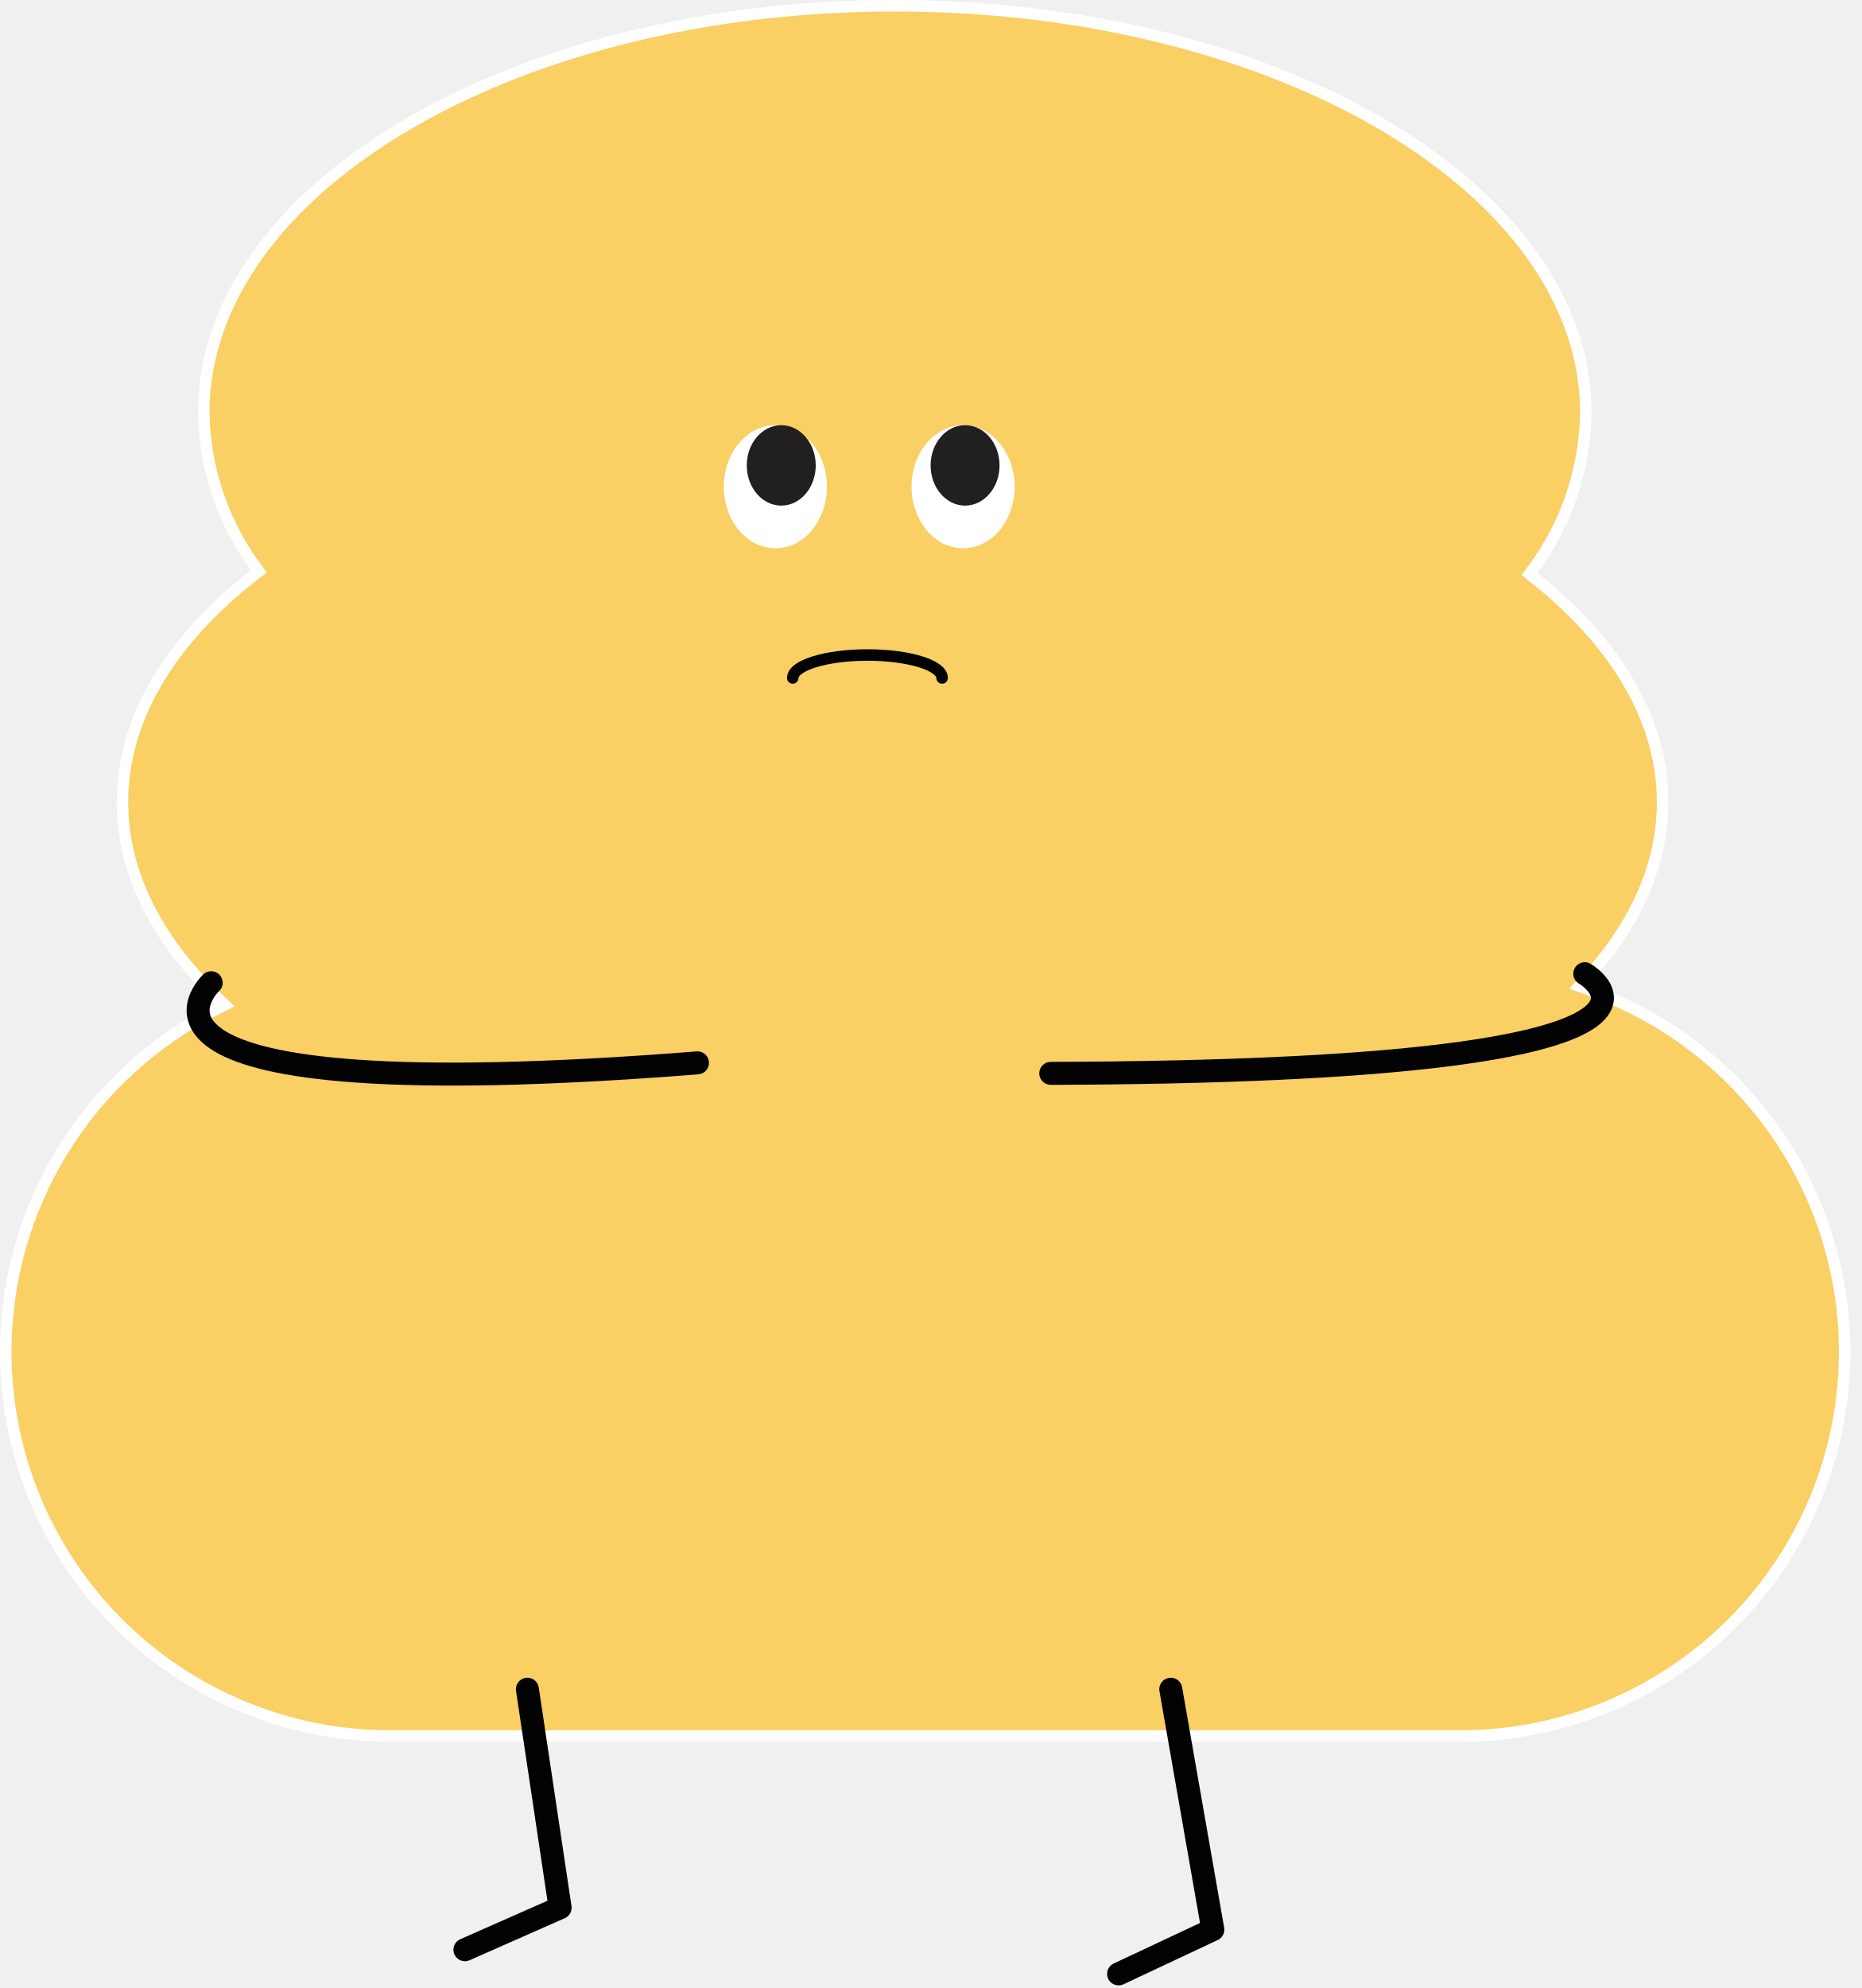
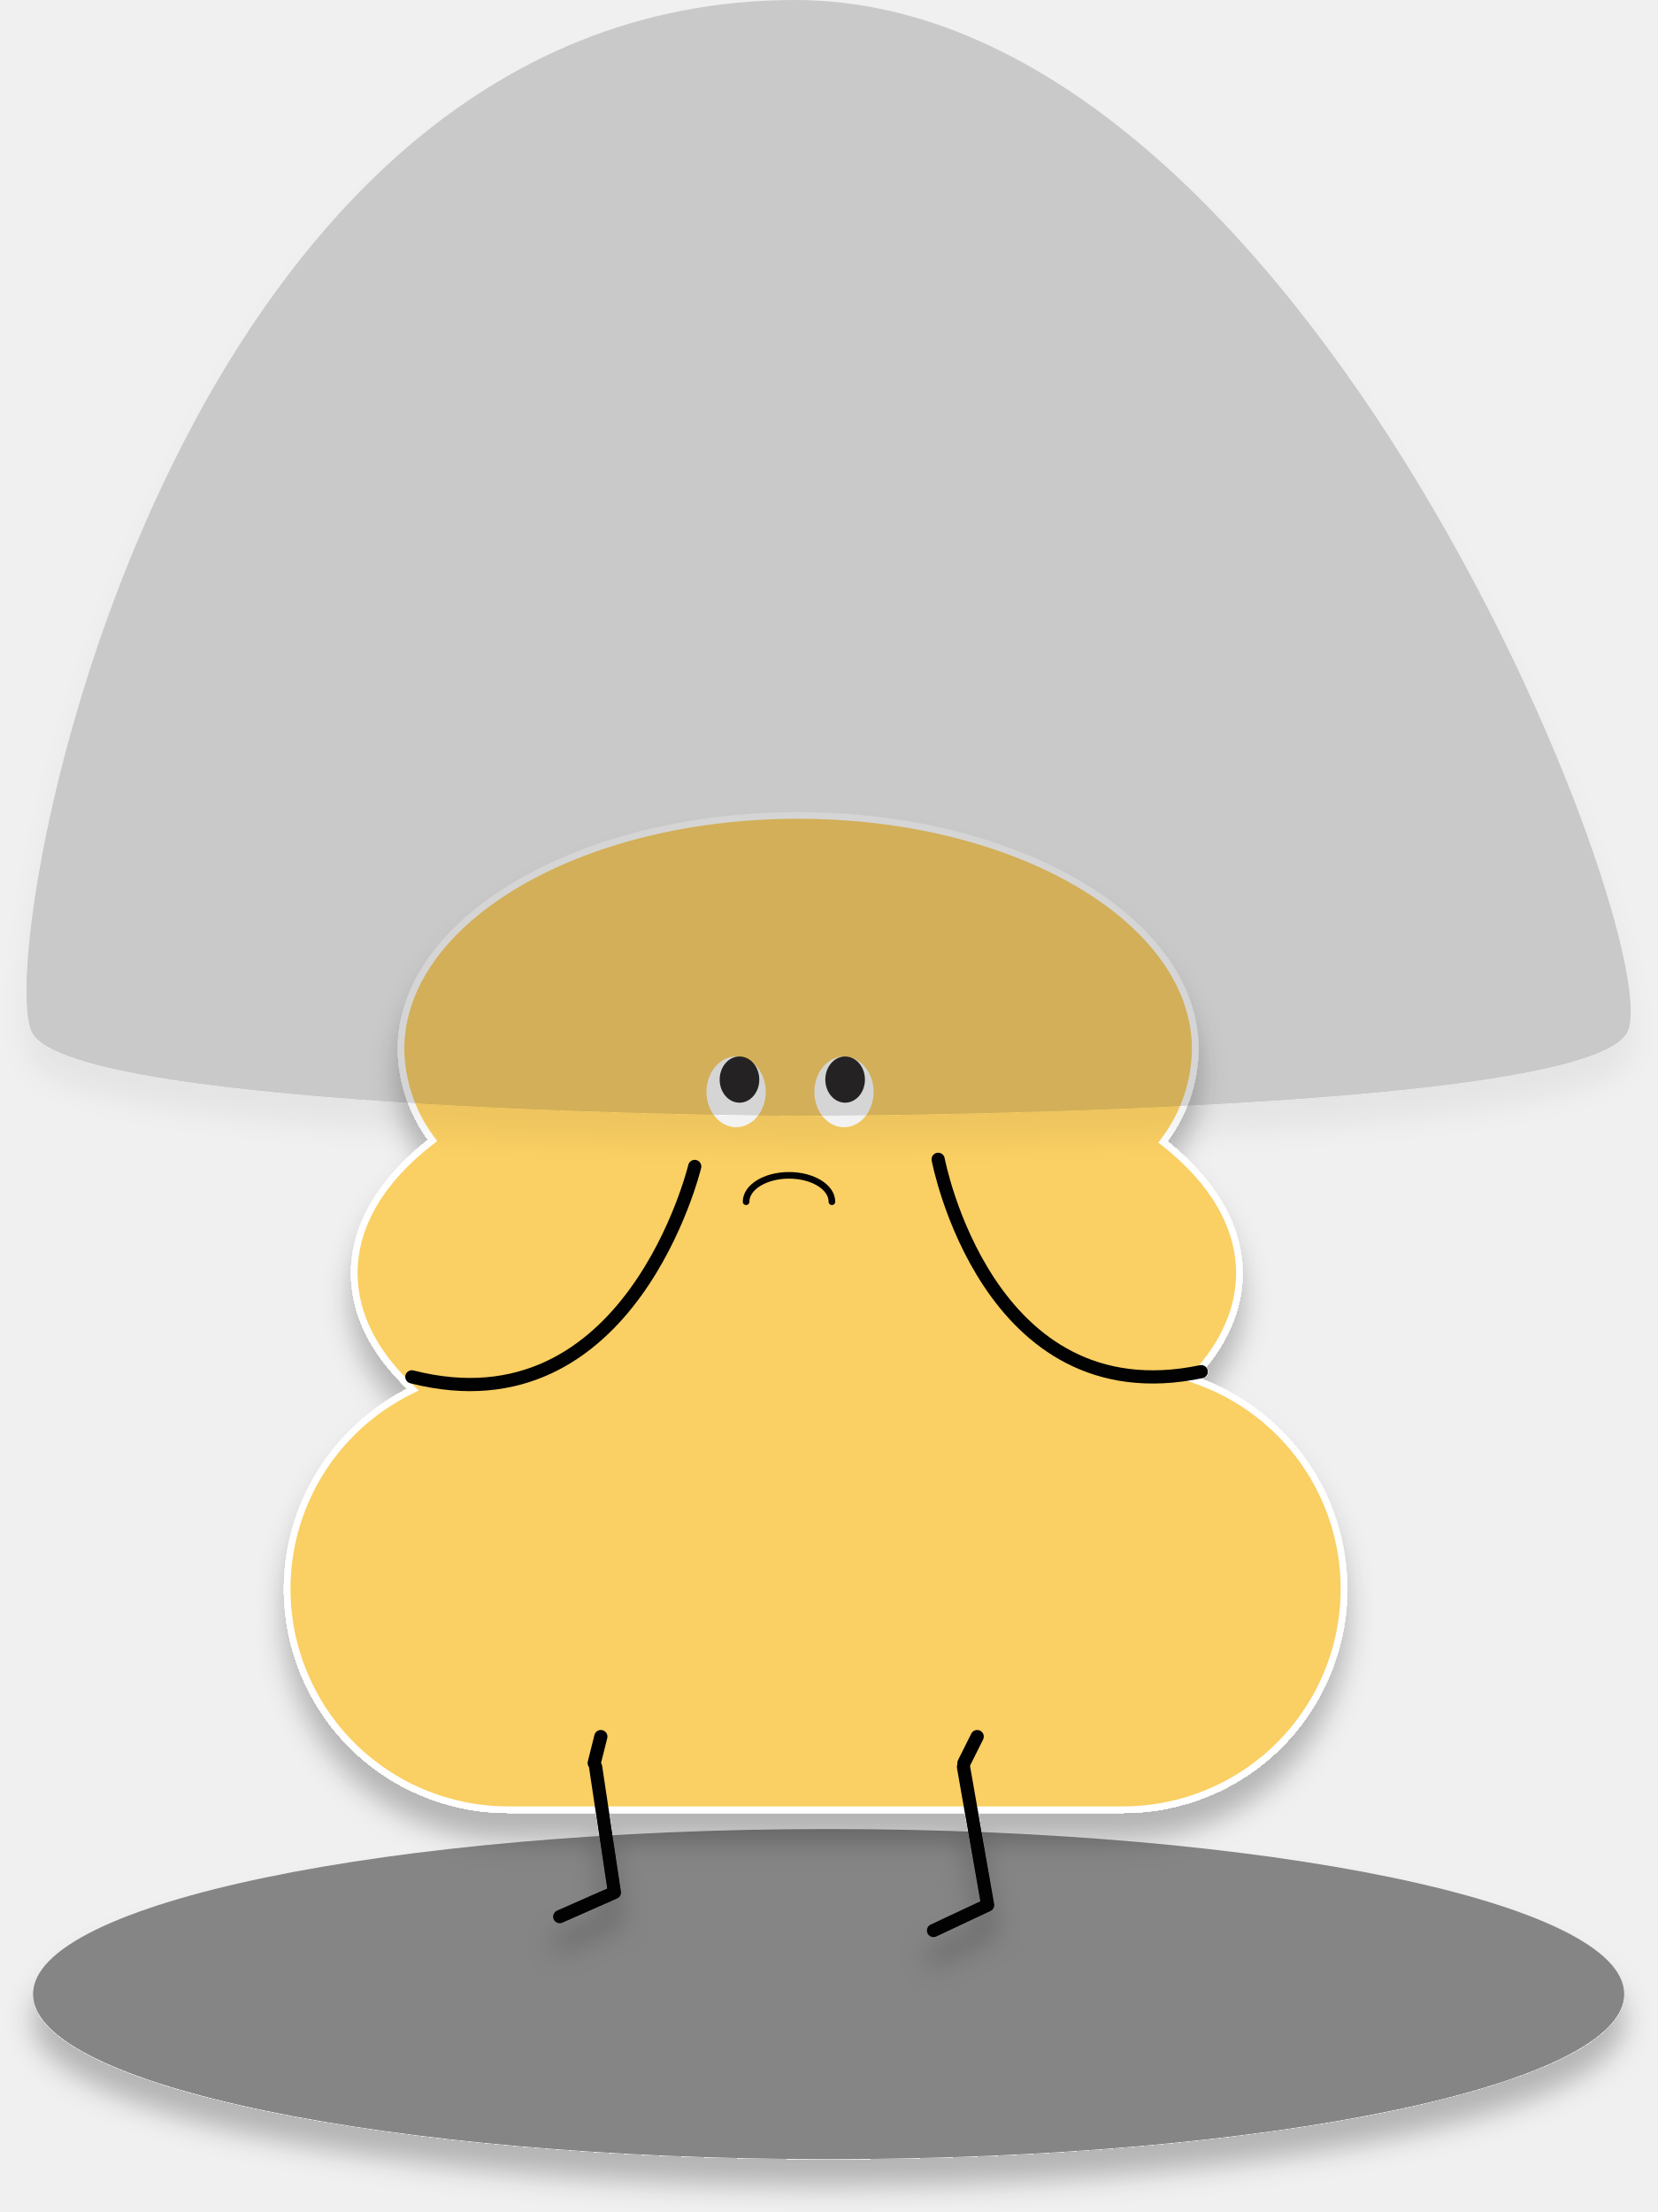
- <svg xmlns="http://www.w3.org/2000/svg" width="162" height="173" viewBox="0 0 162 173" fill="none">
-   <path d="M137.972 85.264L137.457 85.823L138.174 86.074C144.717 88.371 150.384 92.641 154.393 98.294C158.402 103.947 160.555 110.705 160.554 117.634C160.554 126.502 157.028 135.007 150.753 141.278C144.477 147.549 135.965 151.072 127.09 151.072H33.965C25.089 151.072 16.577 147.549 10.301 141.278C4.026 135.007 0.5 126.502 0.5 117.634C0.501 111.439 2.224 105.366 5.478 100.092C8.733 94.819 13.389 90.553 18.929 87.77L19.563 87.452L19.05 86.962C13.677 81.833 10.66 75.995 10.66 69.82C10.66 62.529 14.832 55.708 22.145 50.017L22.529 49.719L22.242 49.327C19.382 45.426 17.807 40.733 17.735 35.898C17.737 26.234 24.36 17.395 35.257 10.946C46.144 4.502 61.215 0.5 77.885 0.5C94.555 0.5 109.623 4.502 120.508 10.946C131.402 17.395 138.023 26.234 138.025 35.898C137.964 40.823 136.35 45.603 133.413 49.558L133.124 49.947L133.503 50.248C140.624 55.899 144.71 62.634 144.71 69.82C144.71 75.324 142.299 80.567 137.972 85.264Z" fill="#FACF63" stroke="white" />
-   <path d="M60.708 92.492C6.323 96.793 18.381 85.52 18.381 85.52" stroke="#020202" stroke-width="2" stroke-linecap="round" stroke-linejoin="round" />
-   <path d="M45.904 146.999L48.752 166.013L40.466 169.67" stroke="#020202" stroke-width="2" stroke-linecap="round" stroke-linejoin="round" />
-   <path d="M101.904 147L105.564 167.92L97.361 171.773" stroke="#020202" stroke-width="2" stroke-linecap="round" stroke-linejoin="round" />
-   <path d="M69 59C69 57.898 71.9 57 75.5 57C79.1 57 82 57.895 82 59" stroke="#020202" stroke-linecap="round" stroke-linejoin="round" />
-   <path d="M91.459 93.406C152.583 93.235 137.937 84.734 137.937 84.734" stroke="#020202" stroke-width="2" stroke-linecap="round" stroke-linejoin="round" />
-   <path d="M67.489 47.713C69.968 47.713 71.977 45.315 71.977 42.356C71.977 39.398 69.968 37 67.489 37C65.01 37 63 39.398 63 42.356C63 45.315 65.01 47.713 67.489 47.713Z" fill="white" />
-   <path d="M68 44C69.657 44 71 42.433 71 40.5C71 38.567 69.657 37 68 37C66.343 37 65 38.567 65 40.5C65 42.433 66.343 44 68 44Z" fill="#221F20" />
-   <path d="M83.828 47.714C86.307 47.714 88.317 45.316 88.317 42.358C88.317 39.399 86.307 37.001 83.828 37.001C81.349 37.001 79.339 39.399 79.339 42.358C79.339 45.316 81.349 47.714 83.828 47.714Z" fill="white" />
-   <path d="M84 44C85.657 44 87 42.433 87 40.5C87 38.567 85.657 37 84 37C82.343 37 81 38.567 81 40.5C81 42.433 82.343 44 84 44Z" fill="#221F20" />
+ <svg xmlns="http://www.w3.org/2000/svg" width="251" height="335" viewBox="0 0 251 335" fill="none">
+   <g filter="url(#filter0_d_2675_596)">
+     <ellipse cx="125.5" cy="302" rx="120.5" ry="25" fill="#868585" />
+   </g>
+   <g filter="url(#filter1_d_2675_596)">
+     <path d="M180.972 208.264L180.457 208.823L181.174 209.074C187.717 211.371 193.384 215.641 197.393 221.294C201.402 226.947 203.555 233.705 203.554 240.634C203.554 249.502 200.028 258.007 193.753 264.278C187.477 270.549 178.965 274.072 170.09 274.072H76.965C68.089 274.072 59.577 270.549 53.301 264.278C47.026 258.007 43.5 249.502 43.5 240.634C43.501 234.439 45.224 228.366 48.478 223.092C51.733 217.819 56.389 213.553 61.929 210.77L62.563 210.452L62.05 209.962C56.677 204.833 53.66 198.995 53.66 192.82C53.66 185.529 57.832 178.707 65.145 173.017L65.529 172.719L65.242 172.327C62.382 168.426 60.807 163.733 60.735 158.898C60.737 149.234 67.36 140.396 78.257 133.946C89.144 127.502 104.215 123.5 120.885 123.5C137.555 123.5 152.623 127.502 163.508 133.946C174.402 140.395 181.023 149.234 181.025 158.898C180.964 163.823 179.35 168.603 176.413 172.558L176.124 172.947L176.503 173.248C183.624 178.899 187.71 185.634 187.71 192.82C187.71 198.324 185.299 203.566 180.972 208.264Z" fill="#FACF63" stroke="white" />
+     <path d="M105.221 176.655C105.221 176.655 95.531 216.97 62.381 208.52" stroke="#020202" stroke-width="2" stroke-linecap="round" stroke-linejoin="round" />
+     <path d="M90.213 267.598L93.062 286.612L84.776 290.269" stroke="#020202" stroke-width="2" stroke-linecap="round" stroke-linejoin="round" />
+     <path d="M145.929 267.598L149.589 288.519L141.386 292.372" stroke="#020202" stroke-width="2" stroke-linecap="round" stroke-linejoin="round" />
+     <path d="M90 267L91 263" stroke="black" stroke-width="2" stroke-linecap="round" />
+     <path d="M146 267L148 263" stroke="black" stroke-width="2" stroke-linecap="round" />
+     <path d="M113 182C113 179.795 115.9 178 119.5 178C123.1 178 126 179.79 126 182" stroke="#020202" stroke-linecap="round" stroke-linejoin="round" />
+     <path d="M142.091 175.576C142.091 175.576 149.415 214.532 181.937 207.734" stroke="#020202" stroke-width="2" stroke-linecap="round" stroke-linejoin="round" />
+     <path d="M111.489 170.713C113.968 170.713 115.977 168.315 115.977 165.356C115.977 162.398 113.968 160 111.489 160C109.01 160 107 162.398 107 165.356C107 168.315 109.01 170.713 111.489 170.713Z" fill="white" />
+     <path d="M112 167C113.657 167 115 165.433 115 163.5C115 161.567 113.657 160 112 160C110.343 160 109 161.567 109 163.5C109 165.433 110.343 167 112 167Z" fill="#221F20" />
+     <path d="M127.828 170.714C130.307 170.714 132.317 168.316 132.317 165.357C132.317 162.399 130.307 160.001 127.828 160.001C125.349 160.001 123.339 162.399 123.339 165.357C123.339 168.316 125.349 170.714 127.828 170.714Z" fill="white" />
+     <path d="M128 167C129.657 167 131 165.433 131 163.5C131 161.567 129.657 160 128 160C126.343 160 125 161.567 125 163.5C125 165.433 126.343 167 128 167Z" fill="#221F20" />
+   </g>
+   <g opacity="0.2" filter="url(#filter2_d_2675_596)">
+     <path d="M120.373 0C197.845 0 252.995 143.676 246.477 156.338C239.96 169 120.373 169 120.373 169C120.373 169 10.834 168.483 4.818 156.338C-1.199 144.193 24.872 -1.19074e-10 120.373 0Z" fill="#312E2E" />
+   </g>
+   <defs>
+     <filter id="filter0_d_2675_596" x="1" y="277" width="249" height="58" filterUnits="userSpaceOnUse" color-interpolation-filters="sRGB">
+       <feFlood flood-opacity="0" result="BackgroundImageFix" />
+       <feColorMatrix in="SourceAlpha" type="matrix" values="0 0 0 0 0 0 0 0 0 0 0 0 0 0 0 0 0 0 127 0" result="hardAlpha" />
+       <feOffset dy="4" />
+       <feGaussianBlur stdDeviation="2" />
+       <feComposite in2="hardAlpha" operator="out" />
+       <feColorMatrix type="matrix" values="0 0 0 0 0 0 0 0 0 0 0 0 0 0 0 0 0 0 0.25 0" />
+       <feBlend mode="normal" in2="BackgroundImageFix" result="effect1_dropShadow_2675_596" />
+       <feBlend mode="normal" in="SourceGraphic" in2="effect1_dropShadow_2675_596" result="shape" />
+     </filter>
+     <filter id="filter1_d_2675_596" x="39" y="123" width="169.054" height="178.313" filterUnits="userSpaceOnUse" color-interpolation-filters="sRGB">
+       <feFlood flood-opacity="0" result="BackgroundImageFix" />
+       <feColorMatrix in="SourceAlpha" type="matrix" values="0 0 0 0 0 0 0 0 0 0 0 0 0 0 0 0 0 0 127 0" result="hardAlpha" />
+       <feOffset dy="4" />
+       <feGaussianBlur stdDeviation="2" />
+       <feComposite in2="hardAlpha" operator="out" />
+       <feColorMatrix type="matrix" values="0 0 0 0 0 0 0 0 0 0 0 0 0 0 0 0 0 0 0.25 0" />
+       <feBlend mode="normal" in2="BackgroundImageFix" result="effect1_dropShadow_2675_596" />
+       <feBlend mode="normal" in="SourceGraphic" in2="effect1_dropShadow_2675_596" result="shape" />
+     </filter>
+     <filter id="filter2_d_2675_596" x="0" y="0" width="251" height="177" filterUnits="userSpaceOnUse" color-interpolation-filters="sRGB">
+       <feFlood flood-opacity="0" result="BackgroundImageFix" />
+       <feColorMatrix in="SourceAlpha" type="matrix" values="0 0 0 0 0 0 0 0 0 0 0 0 0 0 0 0 0 0 127 0" result="hardAlpha" />
+       <feOffset dy="4" />
+       <feGaussianBlur stdDeviation="2" />
+       <feComposite in2="hardAlpha" operator="out" />
+       <feColorMatrix type="matrix" values="0 0 0 0 0 0 0 0 0 0 0 0 0 0 0 0 0 0 0.25 0" />
+       <feBlend mode="normal" in2="BackgroundImageFix" result="effect1_dropShadow_2675_596" />
+       <feBlend mode="normal" in="SourceGraphic" in2="effect1_dropShadow_2675_596" result="shape" />
+     </filter>
+   </defs>
</svg>
